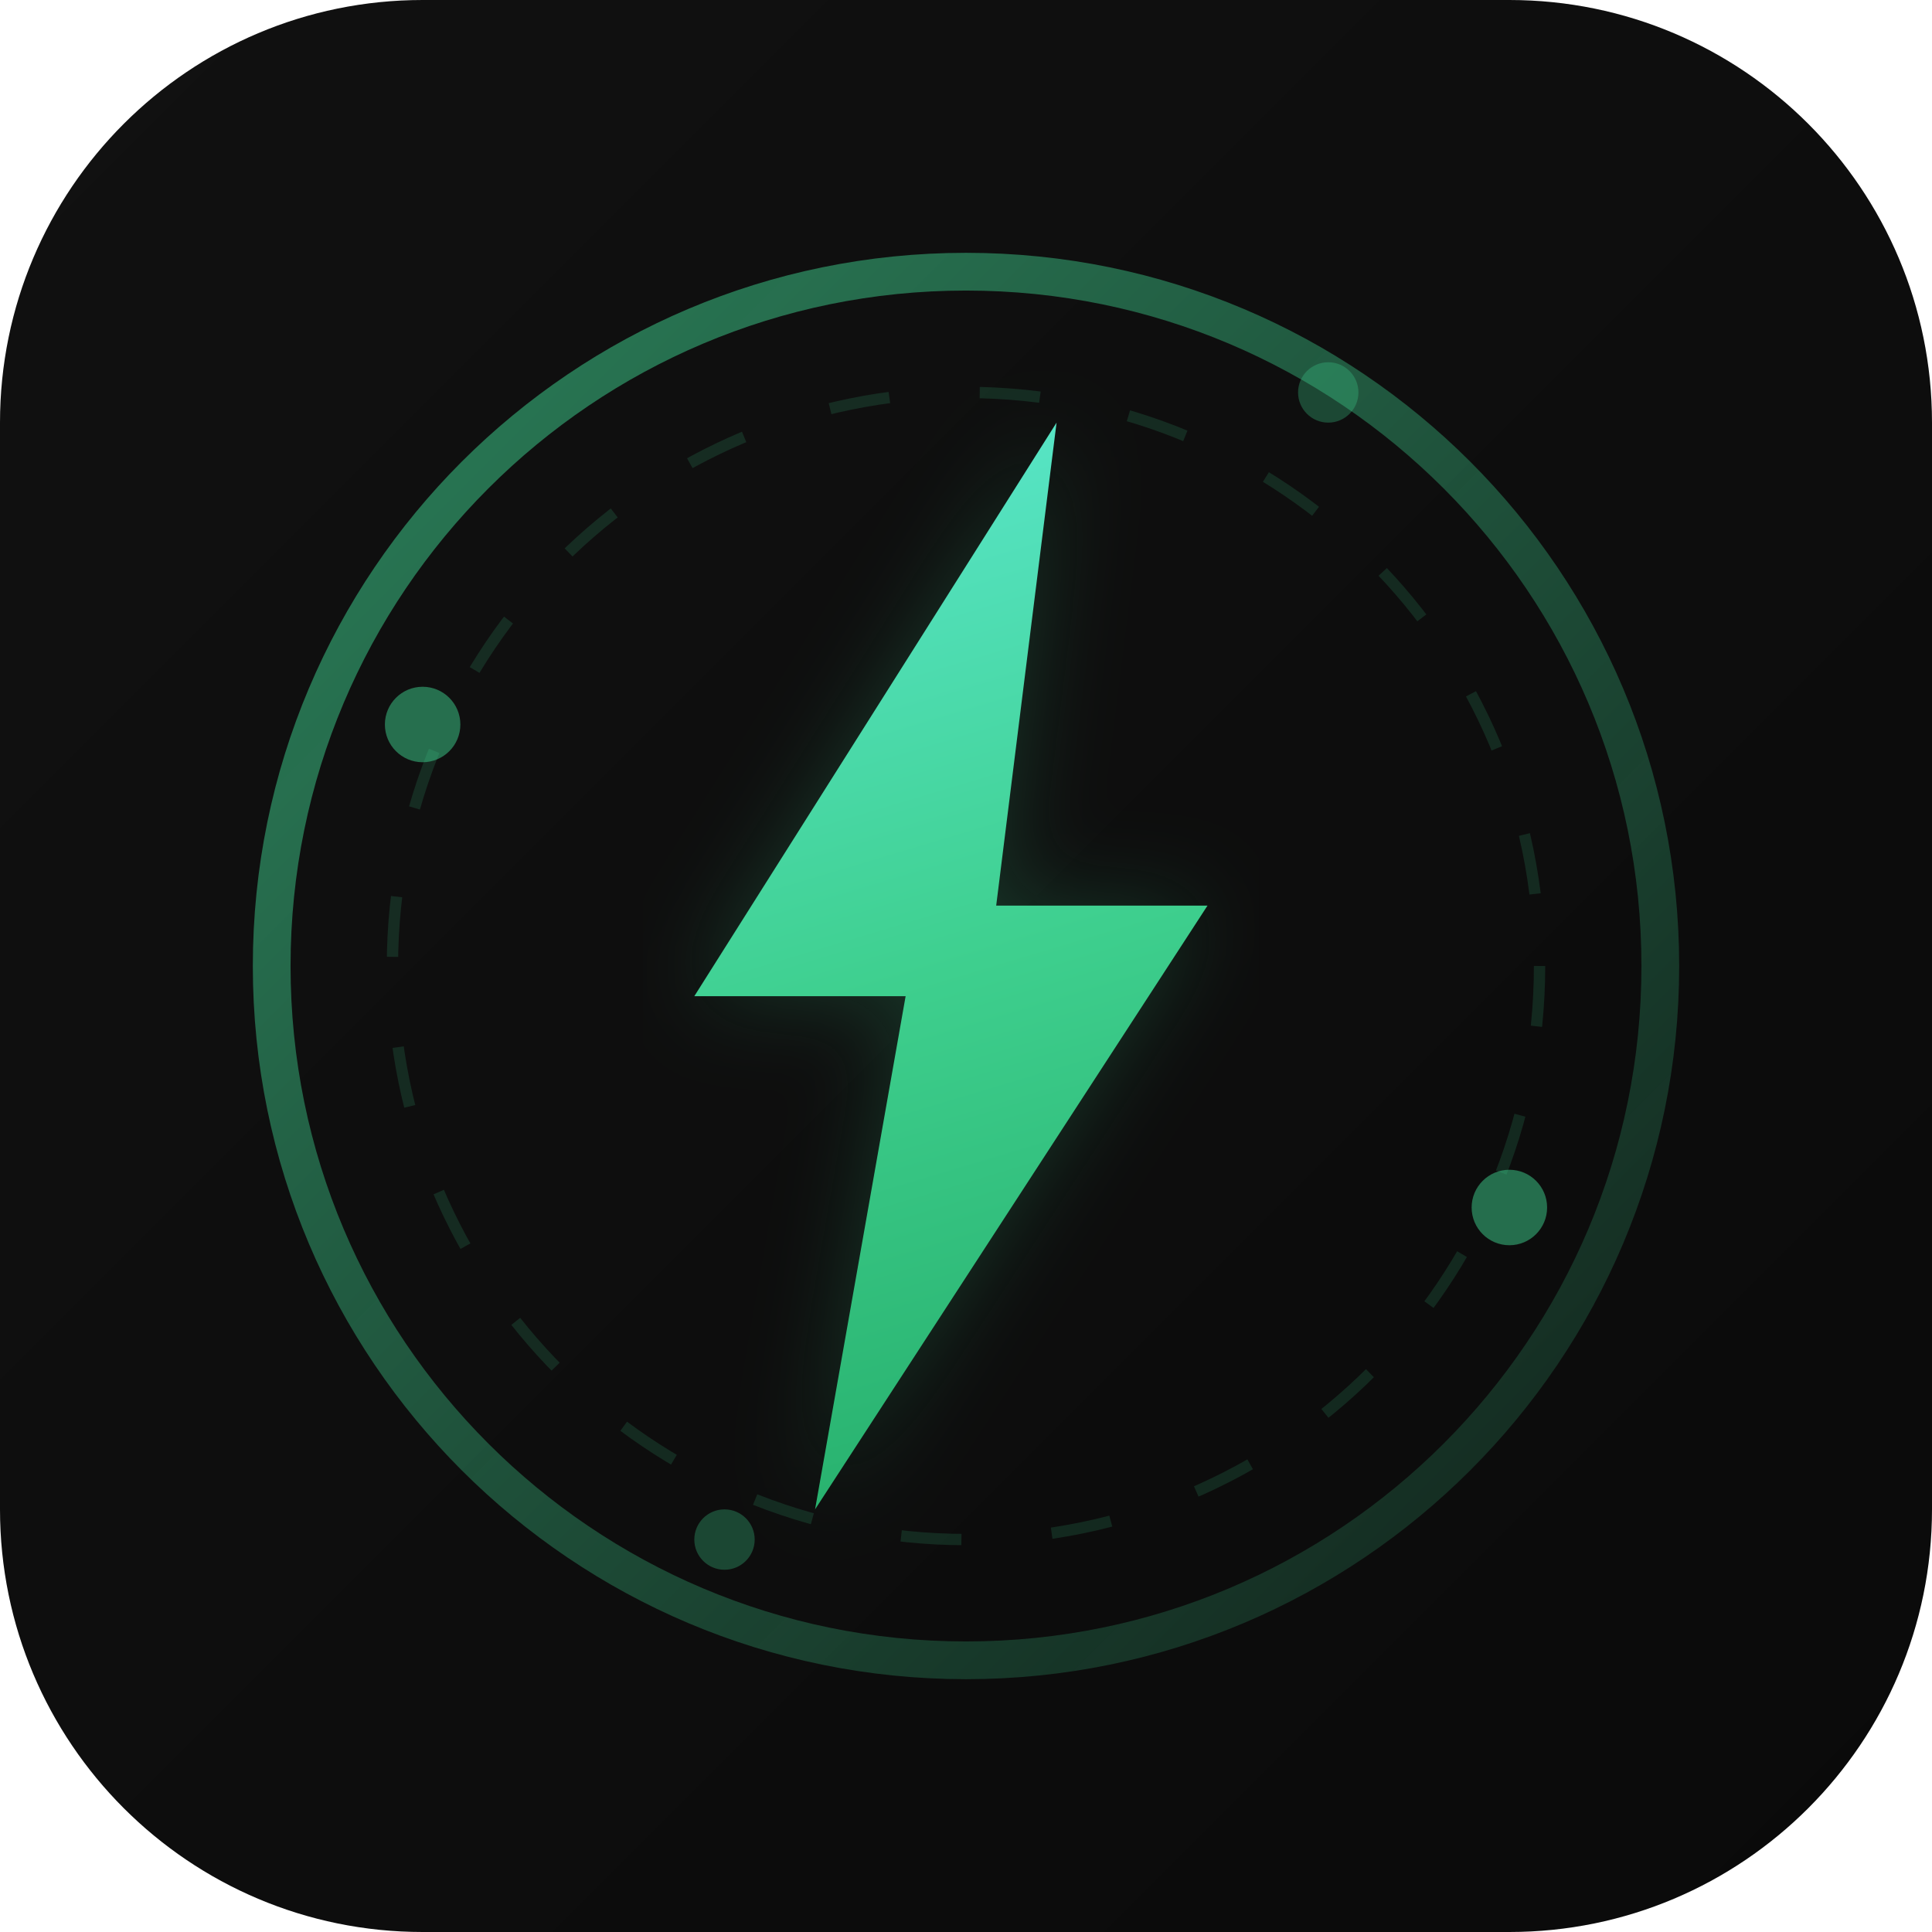
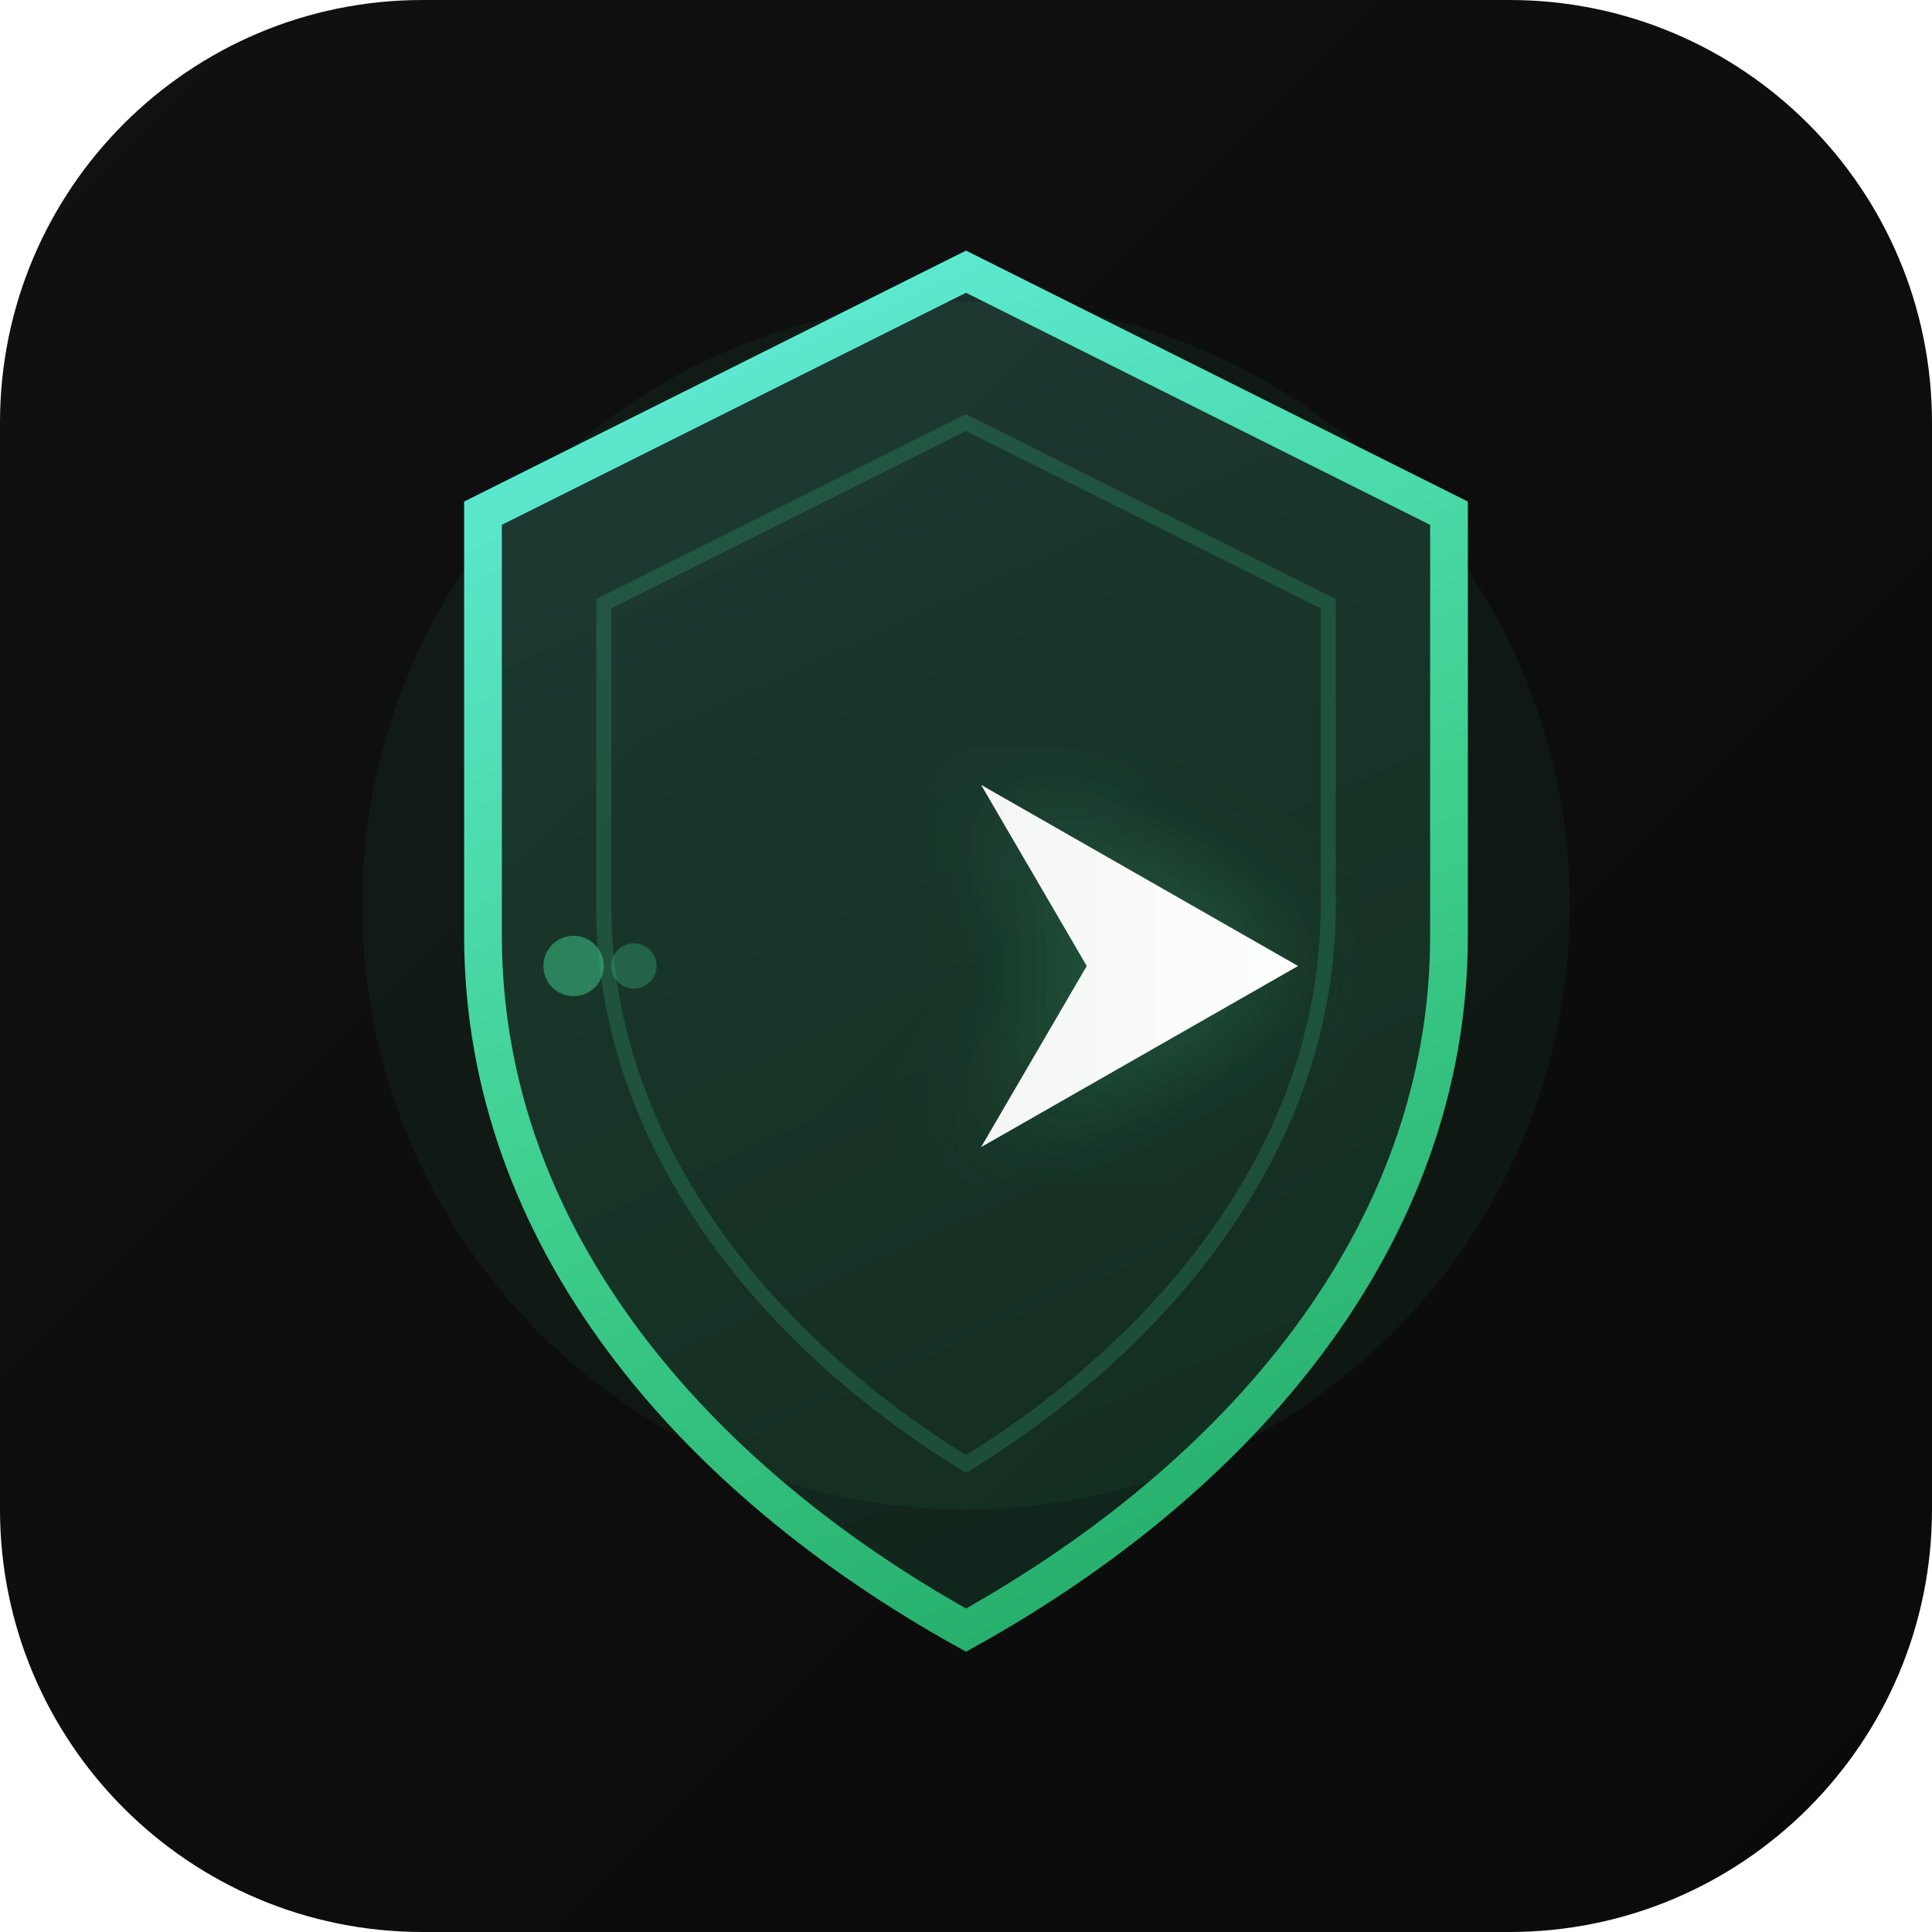
<svg xmlns="http://www.w3.org/2000/svg" width="128" height="128" viewBox="0 0 128 128" fill="none">
  <defs>
    <linearGradient id="bgGrad" x1="0" y1="0" x2="128" y2="128" gradientUnits="userSpaceOnUse">
      <stop offset="0%" stop-color="#111111" />
      <stop offset="100%" stop-color="#0a0a0a" />
    </linearGradient>
-     <linearGradient id="boltGrad" x1="52" y1="24" x2="76" y2="104" gradientUnits="userSpaceOnUse">
+     <linearGradient id="shieldGrad" x1="44" y1="22" x2="84" y2="110" gradientUnits="userSpaceOnUse">
      <stop offset="0%" stop-color="#5eead4" />
      <stop offset="50%" stop-color="#3ecf8e" />
      <stop offset="100%" stop-color="#22a965" />
    </linearGradient>
-     <linearGradient id="ringGrad" x1="16" y1="16" x2="112" y2="112" gradientUnits="userSpaceOnUse">
-       <stop offset="0%" stop-color="#3ecf8e" stop-opacity="0.6" />
-       <stop offset="100%" stop-color="#3ecf8e" stop-opacity="0.1" />
+     <linearGradient id="arrowGrad" x1="38" y1="64" x2="90" y2="64" gradientUnits="userSpaceOnUse">
+       <stop offset="0%" stop-color="#ffffff" stop-opacity="0.9" />
+       <stop offset="100%" stop-color="#ffffff" />
    </linearGradient>
    <filter id="glow">
-       <feGaussianBlur in="SourceGraphic" stdDeviation="3" />
+       <feGaussianBlur in="SourceGraphic" stdDeviation="4" />
    </filter>
  </defs>
  <rect width="128" height="128" rx="28" fill="url(#bgGrad)" />
-   <circle cx="64" cy="64" r="46" fill="none" stroke="url(#ringGrad)" stroke-width="2.5" />
-   <circle cx="64" cy="64" r="38" fill="none" stroke="#3ecf8e" stroke-width="0.75" stroke-opacity="0.15" stroke-dasharray="4 6" />
-   <path d="M70 28L46 66H60L54 100L80 60H66L70 28Z" fill="#3ecf8e" opacity="0.2" filter="url(#glow)" />
-   <path d="M70 28L46 66H60L54 100L80 60H66L70 28Z" fill="url(#boltGrad)" />
-   <circle cx="28" cy="48" r="2.5" fill="#3ecf8e" opacity="0.5" />
-   <circle cx="100" cy="80" r="2.5" fill="#3ecf8e" opacity="0.5" />
-   <circle cx="48" cy="102" r="2" fill="#3ecf8e" opacity="0.3" />
-   <circle cx="88" cy="26" r="2" fill="#3ecf8e" opacity="0.3" />
+   <circle cx="64" cy="60" r="40" fill="#3ecf8e" opacity="0.06" />
+   <path d="M64 18 L96 34 L96 62 C96 82 82 98 64 108 C46 98 32 82 32 62 L32 34 Z" fill="url(#shieldGrad)" opacity="0.15" />
+   <path d="M64 18 L96 34 L96 62 C96 82 82 98 64 108 C46 98 32 82 32 62 L32 34 Z" fill="none" stroke="url(#shieldGrad)" stroke-width="2.5" />
+   <path d="M64 28 L88 40 L88 60 C88 76 77 89 64 97 C51 89 40 76 40 60 L40 40 Z" fill="none" stroke="#3ecf8e" stroke-width="1" stroke-opacity="0.2" />
+   <g filter="url(#glow)">
+     <path d="M46 64 L72 64 L65 52 L86 64 L65 76 L72 64" fill="#3ecf8e" opacity="0.3" />
+   </g>
+   <path d="M46 64 L72 64 L65 52 L86 64 L65 76 L72 64" fill="url(#arrowGrad)" />
+   <circle cx="38" cy="64" r="2" fill="#3ecf8e" opacity="0.5" />
+   <circle cx="42" cy="64" r="1.5" fill="#3ecf8e" opacity="0.3" />
</svg>
